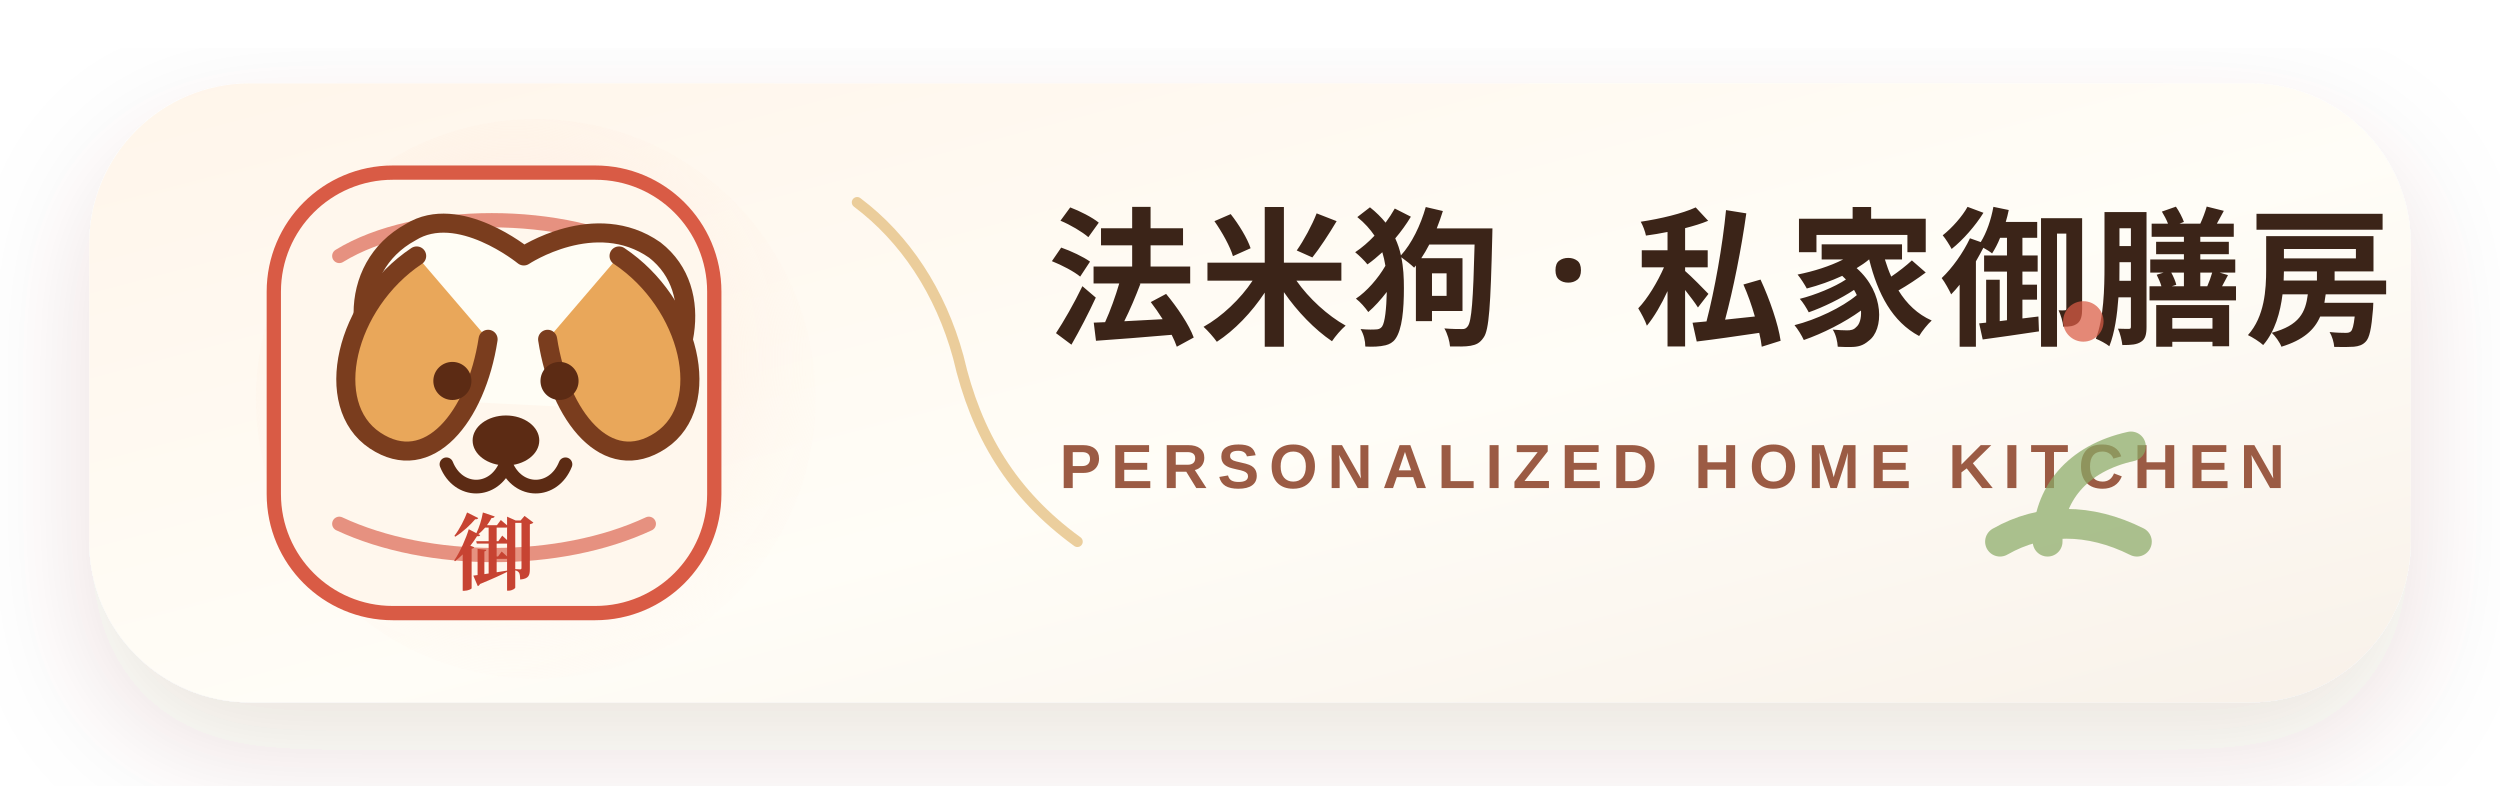
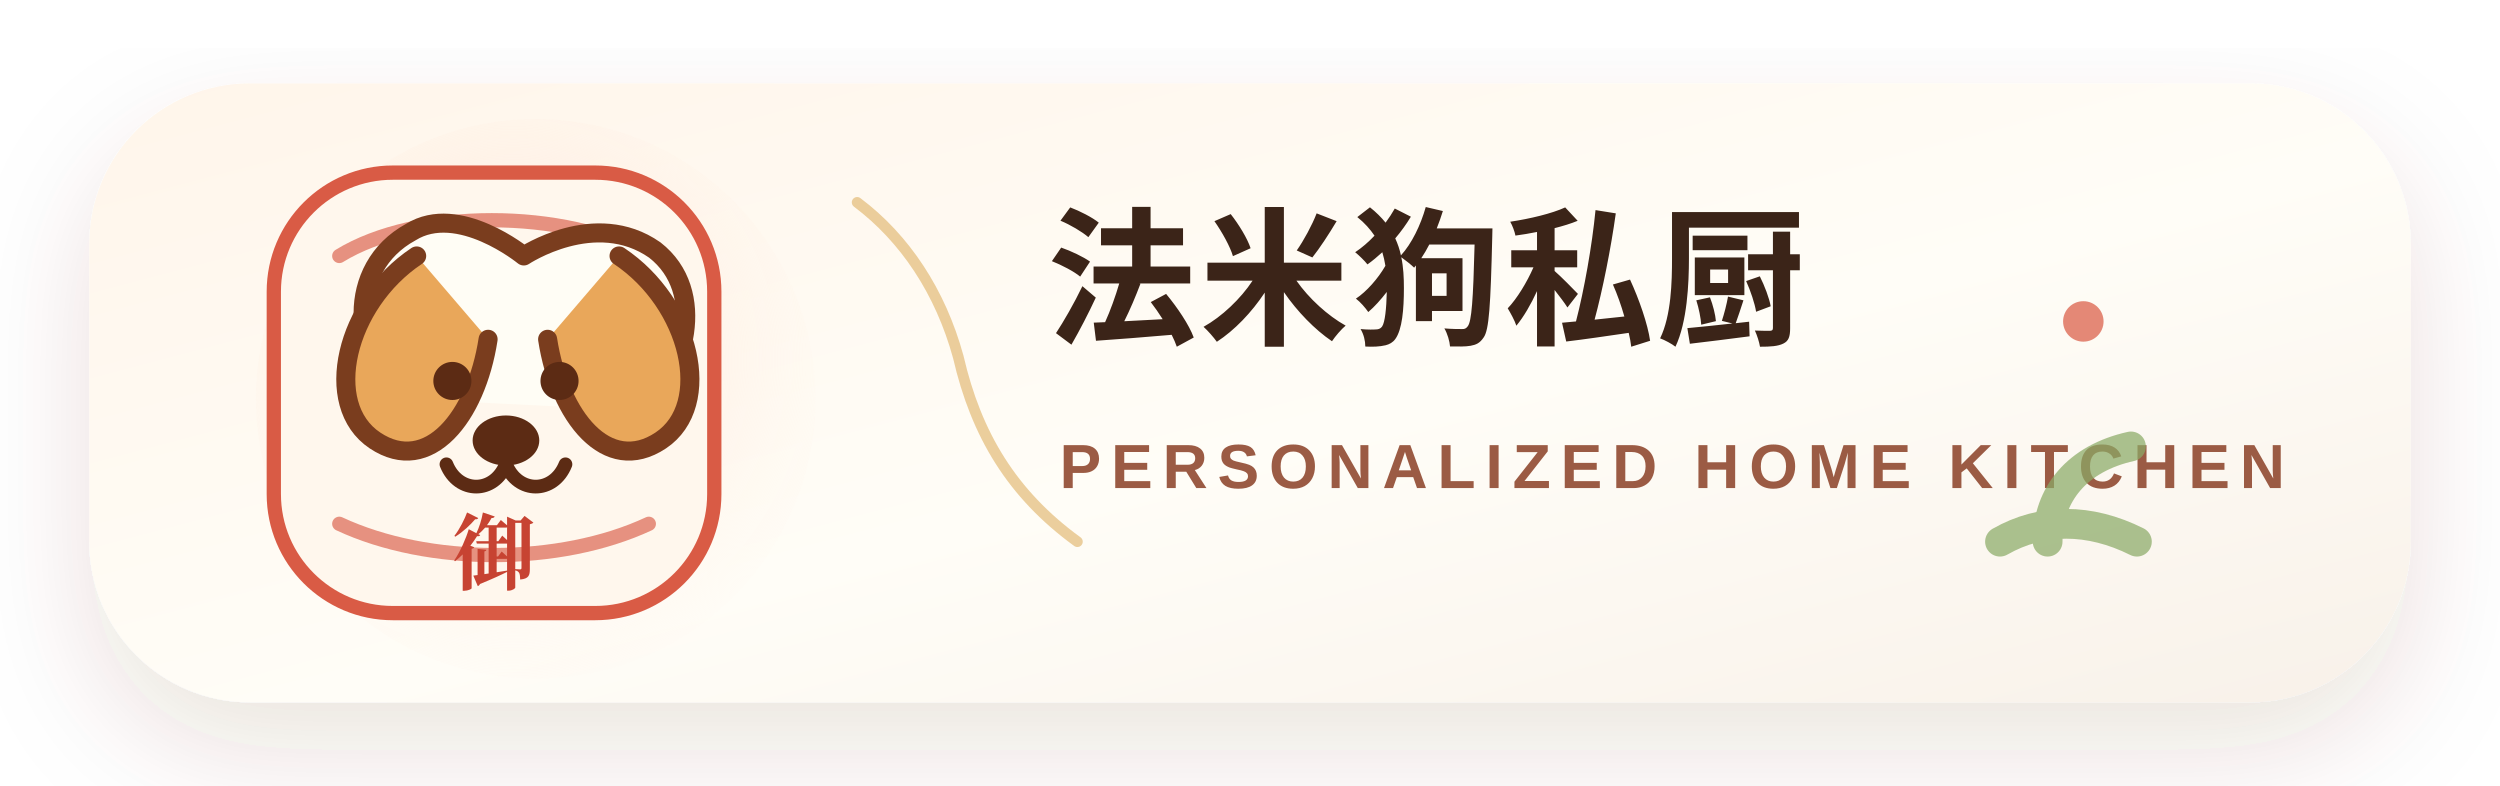
<svg xmlns="http://www.w3.org/2000/svg" width="420" height="132" viewBox="0 0 420 132" role="img" aria-labelledby="title desc">
  <defs>
    <linearGradient id="panel" x1="0" y1="0" x2="1" y2="1">
      <stop offset="0" stop-color="#fff5ea" />
      <stop offset="0.55" stop-color="#fffdf7" />
      <stop offset="1" stop-color="#f8f1e9" />
    </linearGradient>
    <radialGradient id="sealGlow" cx="46%" cy="43%" r="64%">
      <stop offset="0" stop-color="#ffe0d0" stop-opacity="0.95" />
      <stop offset="1" stop-color="#fff7ed" stop-opacity="0" />
    </radialGradient>
    <filter id="shadow" x="-12%" y="-34%" width="124%" height="172%">
      <feDropShadow dx="0" dy="8" stdDeviation="10" flood-color="#6b3124" flood-opacity="0.13" />
    </filter>
  </defs>
  <rect width="420" height="132" fill="none" />
  <rect x="15" y="14" width="390" height="104" rx="27" fill="url(#panel)" filter="url(#shadow)" />
  <circle cx="90" cy="67" r="47" fill="url(#sealGlow)" />
  <g transform="translate(46 29)">
    <rect x="0" y="0" width="74" height="74" rx="20" fill="#fff7ed" stroke="#d95b45" stroke-width="2.4" />
    <path d="M11 14c13-8 38-8 52 0M11 59c15 7 37 7 52 0" fill="none" stroke="#d95b45" stroke-width="2.4" stroke-linecap="round" opacity="0.65" />
    <path d="M22 38c-9-7-10-22 1-28 8-5 19 4 19 4s12-8 22-1c9 7 5 21-2 27" fill="#fffdf5" stroke="#7a3d1e" stroke-width="3.2" stroke-linejoin="round" />
    <path d="M24 14c-12 8-16 25-7 31 9 6 17-4 19-17" fill="#e9a75a" stroke="#7a3d1e" stroke-width="3.2" stroke-linecap="round" />
    <path d="M58 14c12 8 16 25 7 31-9 6-17-4-19-17" fill="#e9a75a" stroke="#7a3d1e" stroke-width="3.2" stroke-linecap="round" />
    <circle cx="30" cy="35" r="3.2" fill="#5c2b14" />
    <circle cx="48" cy="35" r="3.2" fill="#5c2b14" />
    <ellipse cx="39" cy="45" rx="5.6" ry="4.2" fill="#5c2b14" />
    <path d="M39 49c-2 5-8 5-10 0M39 49c2 5 8 5 10 0" fill="none" stroke="#5c2b14" stroke-width="2.3" stroke-linecap="round" />
    <text x="37" y="69" text-anchor="middle" fill="#c74332" font-family="'Songti SC','STSong','Noto Serif CJK SC',serif" font-size="14" font-weight="900">御</text>
  </g>
  <path d="M144 34c8 6 14 15 17 26 3 13 9 23 20 31" fill="none" stroke="#dfb265" stroke-width="1.8" stroke-linecap="round" opacity="0.62" />
-   <text x="176" y="56" fill="#3b2418" font-family="'PingFang SC','Hiragino Sans GB','Microsoft YaHei',sans-serif" font-size="25" font-weight="900" letter-spacing="0.6">法米狗 · 私家御膳房</text>
+   <text x="176" y="56" fill="#3b2418" font-family="'PingFang SC','Hiragino Sans GB','Microsoft YaHei',sans-serif" font-size="25" font-weight="900" letter-spacing="0.6">法米狗私厨</text>
  <text x="178" y="82" fill="#9b5b44" font-family="'Avenir Next','Helvetica Neue',Arial,sans-serif" font-size="10.5" font-weight="700" letter-spacing="1.65">PERSONALIZED HOME KITCHEN</text>
  <g opacity="0.72">
    <circle cx="350" cy="54" r="3.4" fill="#d95b45" />
    <path d="M336 91c7-4 15-4 23 0" fill="none" stroke="#8bab66" stroke-width="5" stroke-linecap="round" />
    <path d="M344 91c0-8 5-14 14-16" fill="none" stroke="#8bab66" stroke-width="5" stroke-linecap="round" />
  </g>
</svg>
